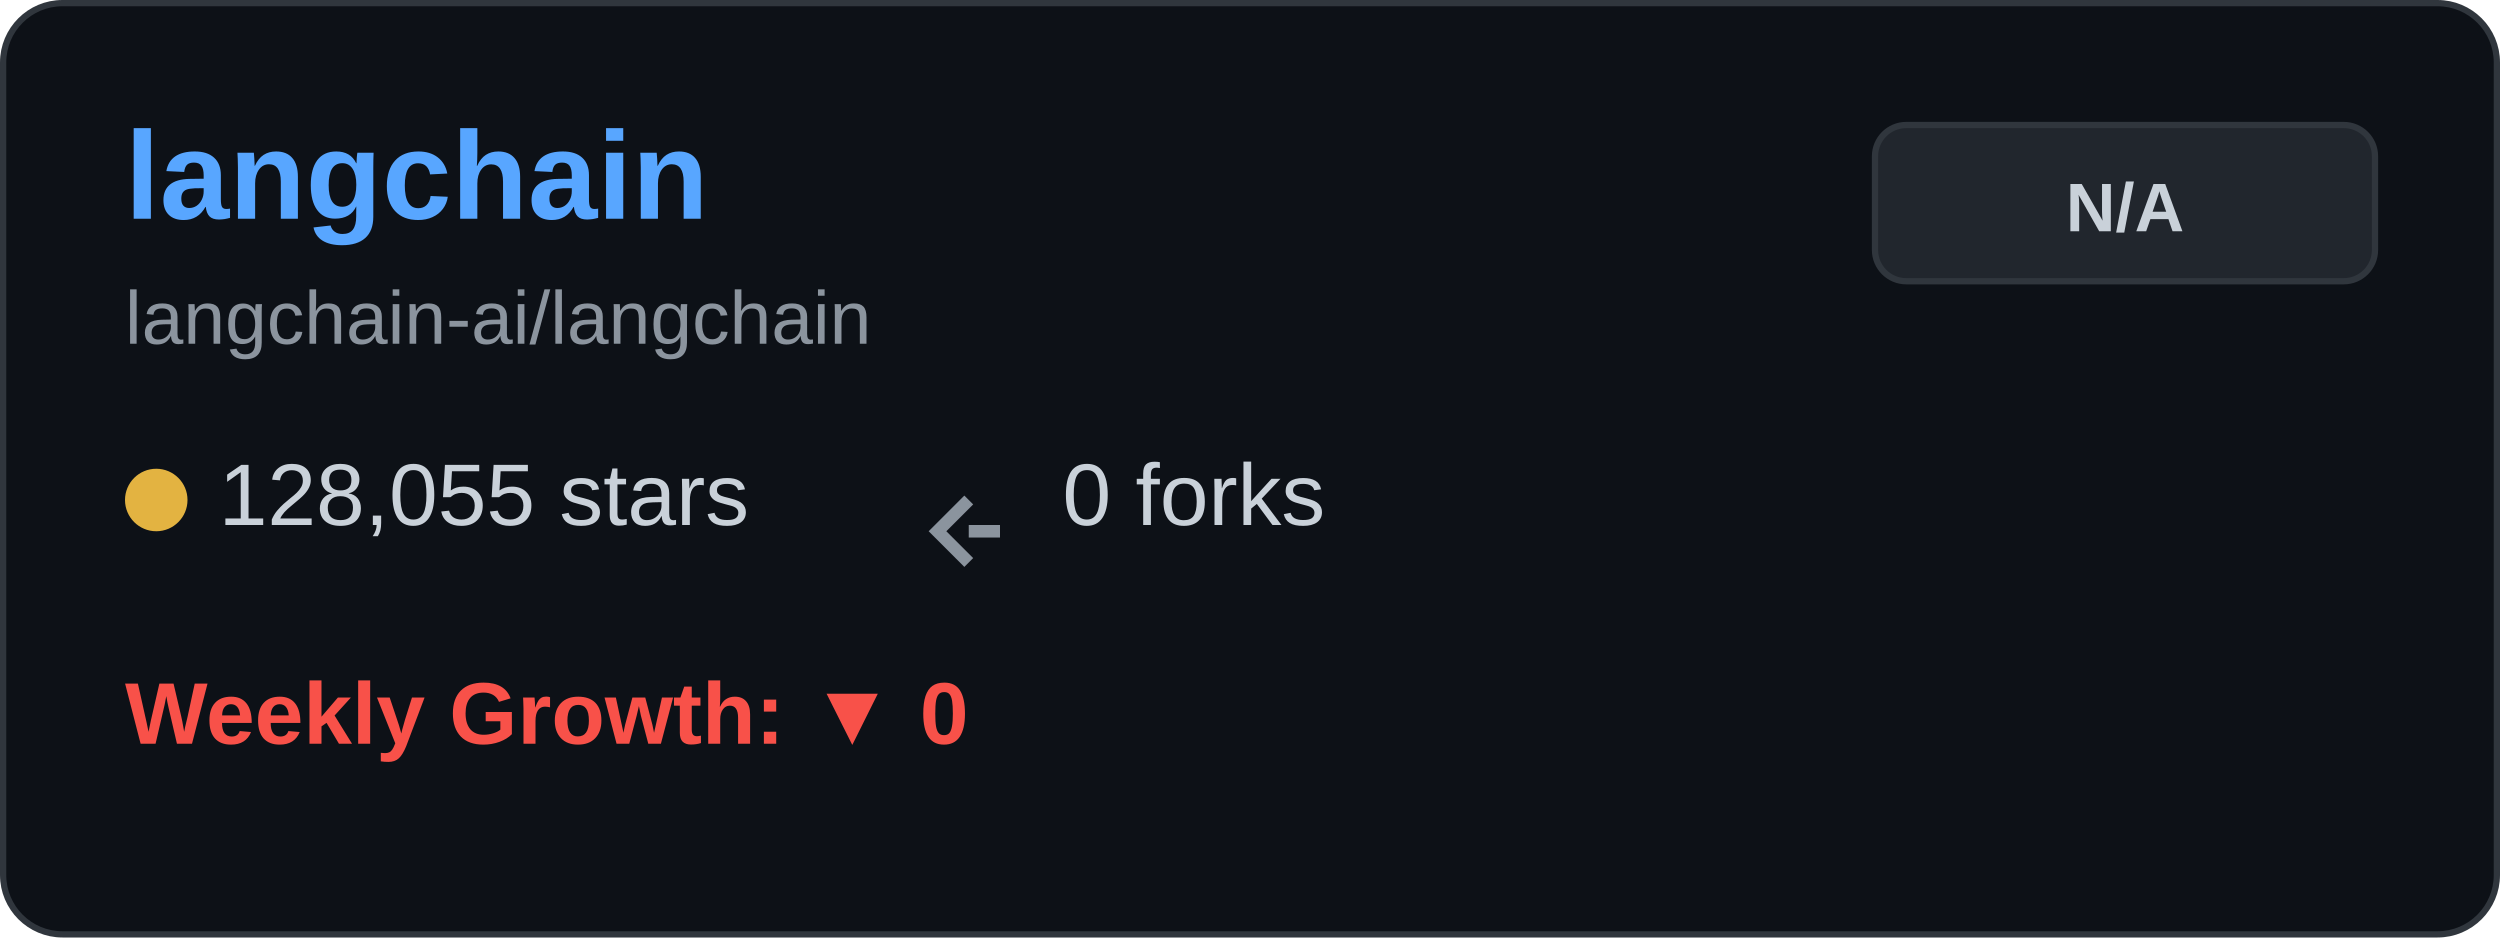
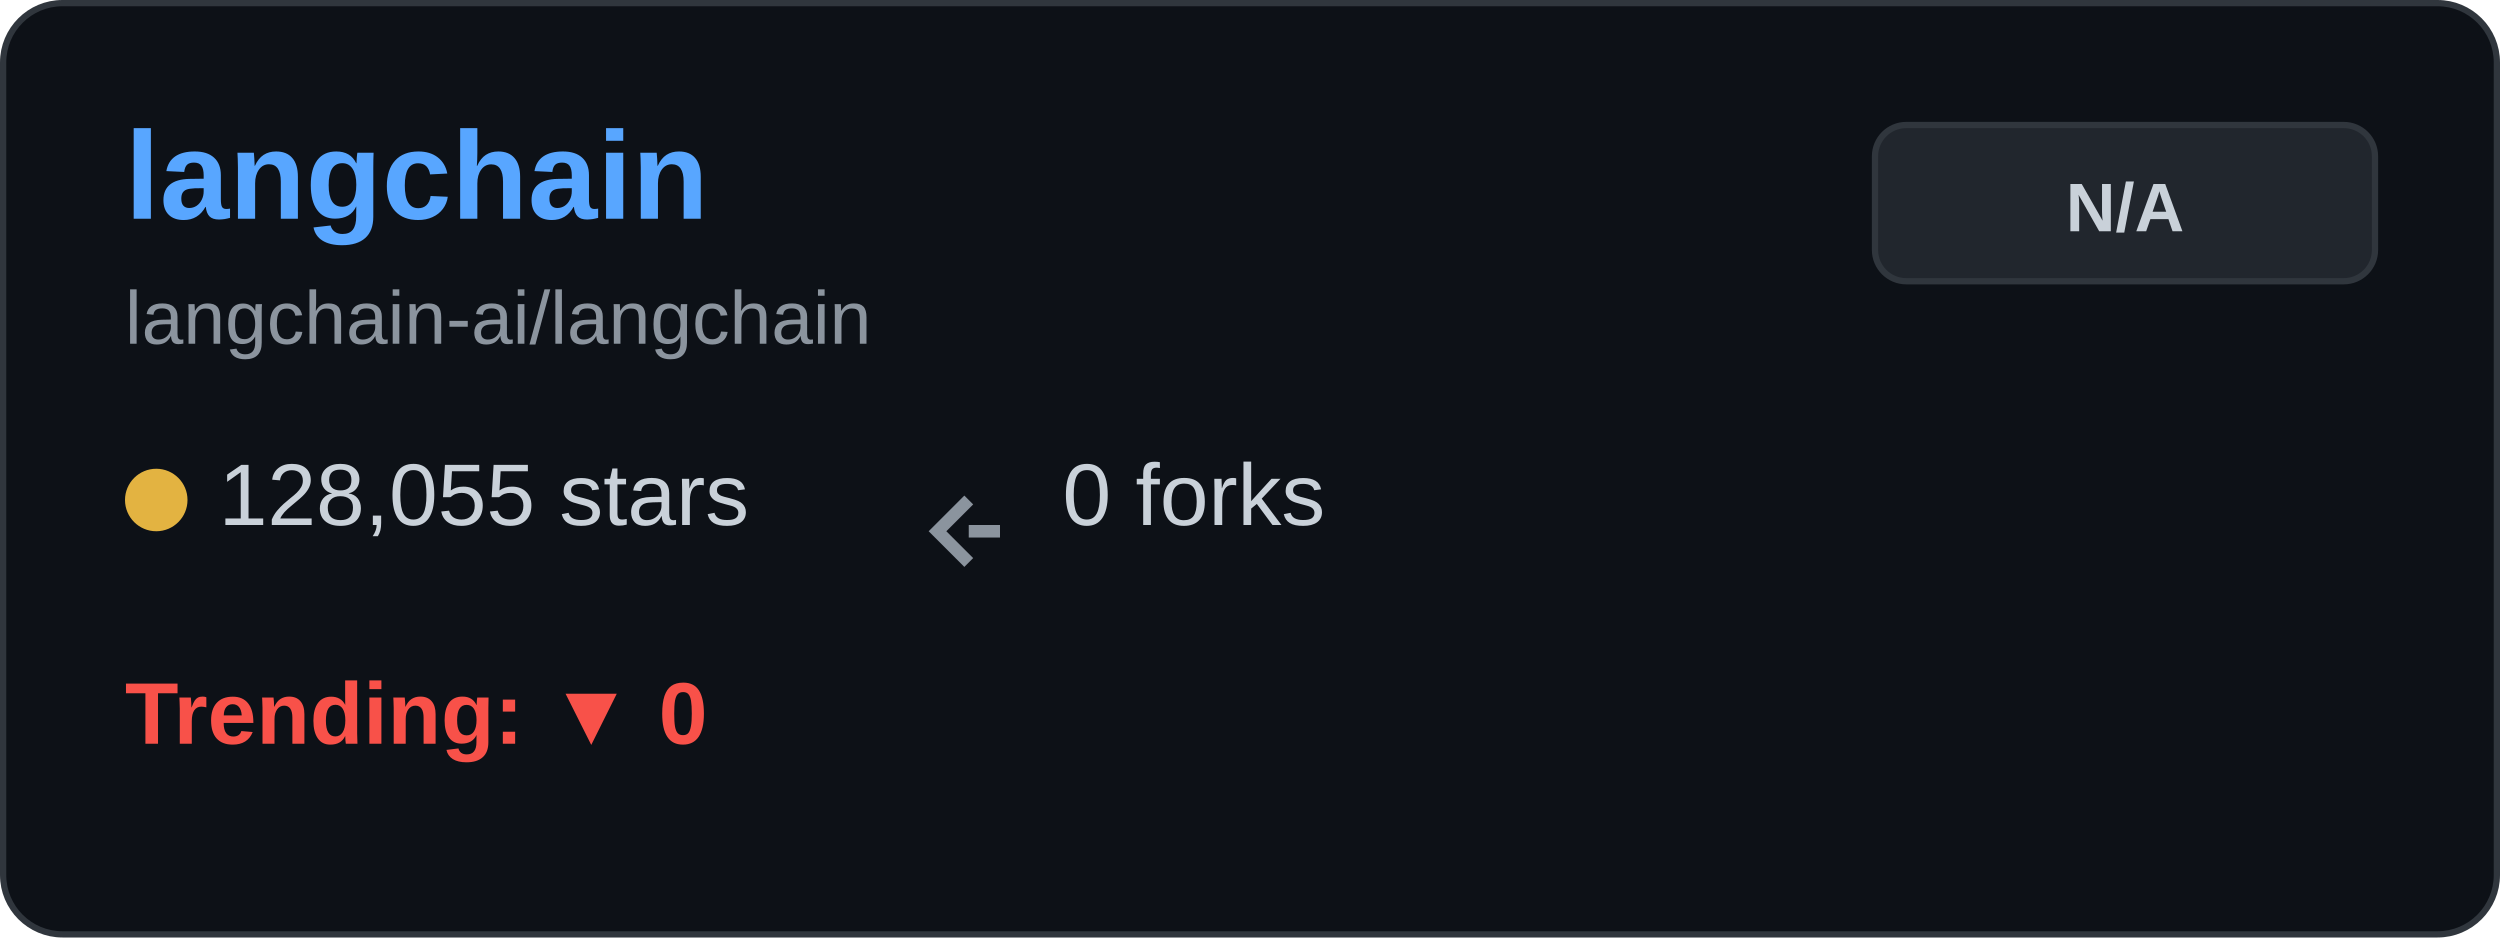
<svg xmlns="http://www.w3.org/2000/svg" width="400" height="150" viewBox="0 0 400 150" fill="none">
  <rect x="0.5" y="0.5" width="399" height="149" rx="9.5" fill="#0d1117" stroke="#30363d" />
  <text x="20" y="35" font-family="Arial, sans-serif" font-size="20" font-weight="bold" fill="#58a6ff">langchain</text>
  <text x="20" y="55" font-family="Arial, sans-serif" font-size="12" fill="#8b949e">langchain-ai/langchain</text>
  <g transform="translate(20, 80)">
    <circle cx="5" cy="0" r="5" fill="#e3b341" />
    <text x="15" y="4" font-family="Arial, sans-serif" font-size="14" fill="#c9d1d9">128,055 stars</text>
  </g>
  <g transform="translate(150, 80)">
    <path d="M5 0 L0 5 L5 10 M5 5 L10 5" stroke="#8b949e" stroke-width="2" fill="none" />
    <text x="20" y="4" font-family="Arial, sans-serif" font-size="14" fill="#c9d1d9">0 forks</text>
  </g>
  <g transform="translate(20, 115)">
-     <text x="0" y="4" font-family="Arial, sans-serif" font-size="14" font-weight="bold" fill="#f85149">Weekly Growth: ▼ 0</text>
+     <text x="0" y="4" font-family="Arial, sans-serif" font-size="14" font-weight="bold" fill="#f85149">Trending: ▼ 0</text>
  </g>
  <rect x="300" y="20" width="80" height="25" rx="5" fill="#21262d" stroke="#30363d" />
  <text x="340" y="37" font-family="Arial, sans-serif" font-size="11" font-weight="bold" fill="#c9d1d9" text-anchor="middle">N/A</text>
</svg>
